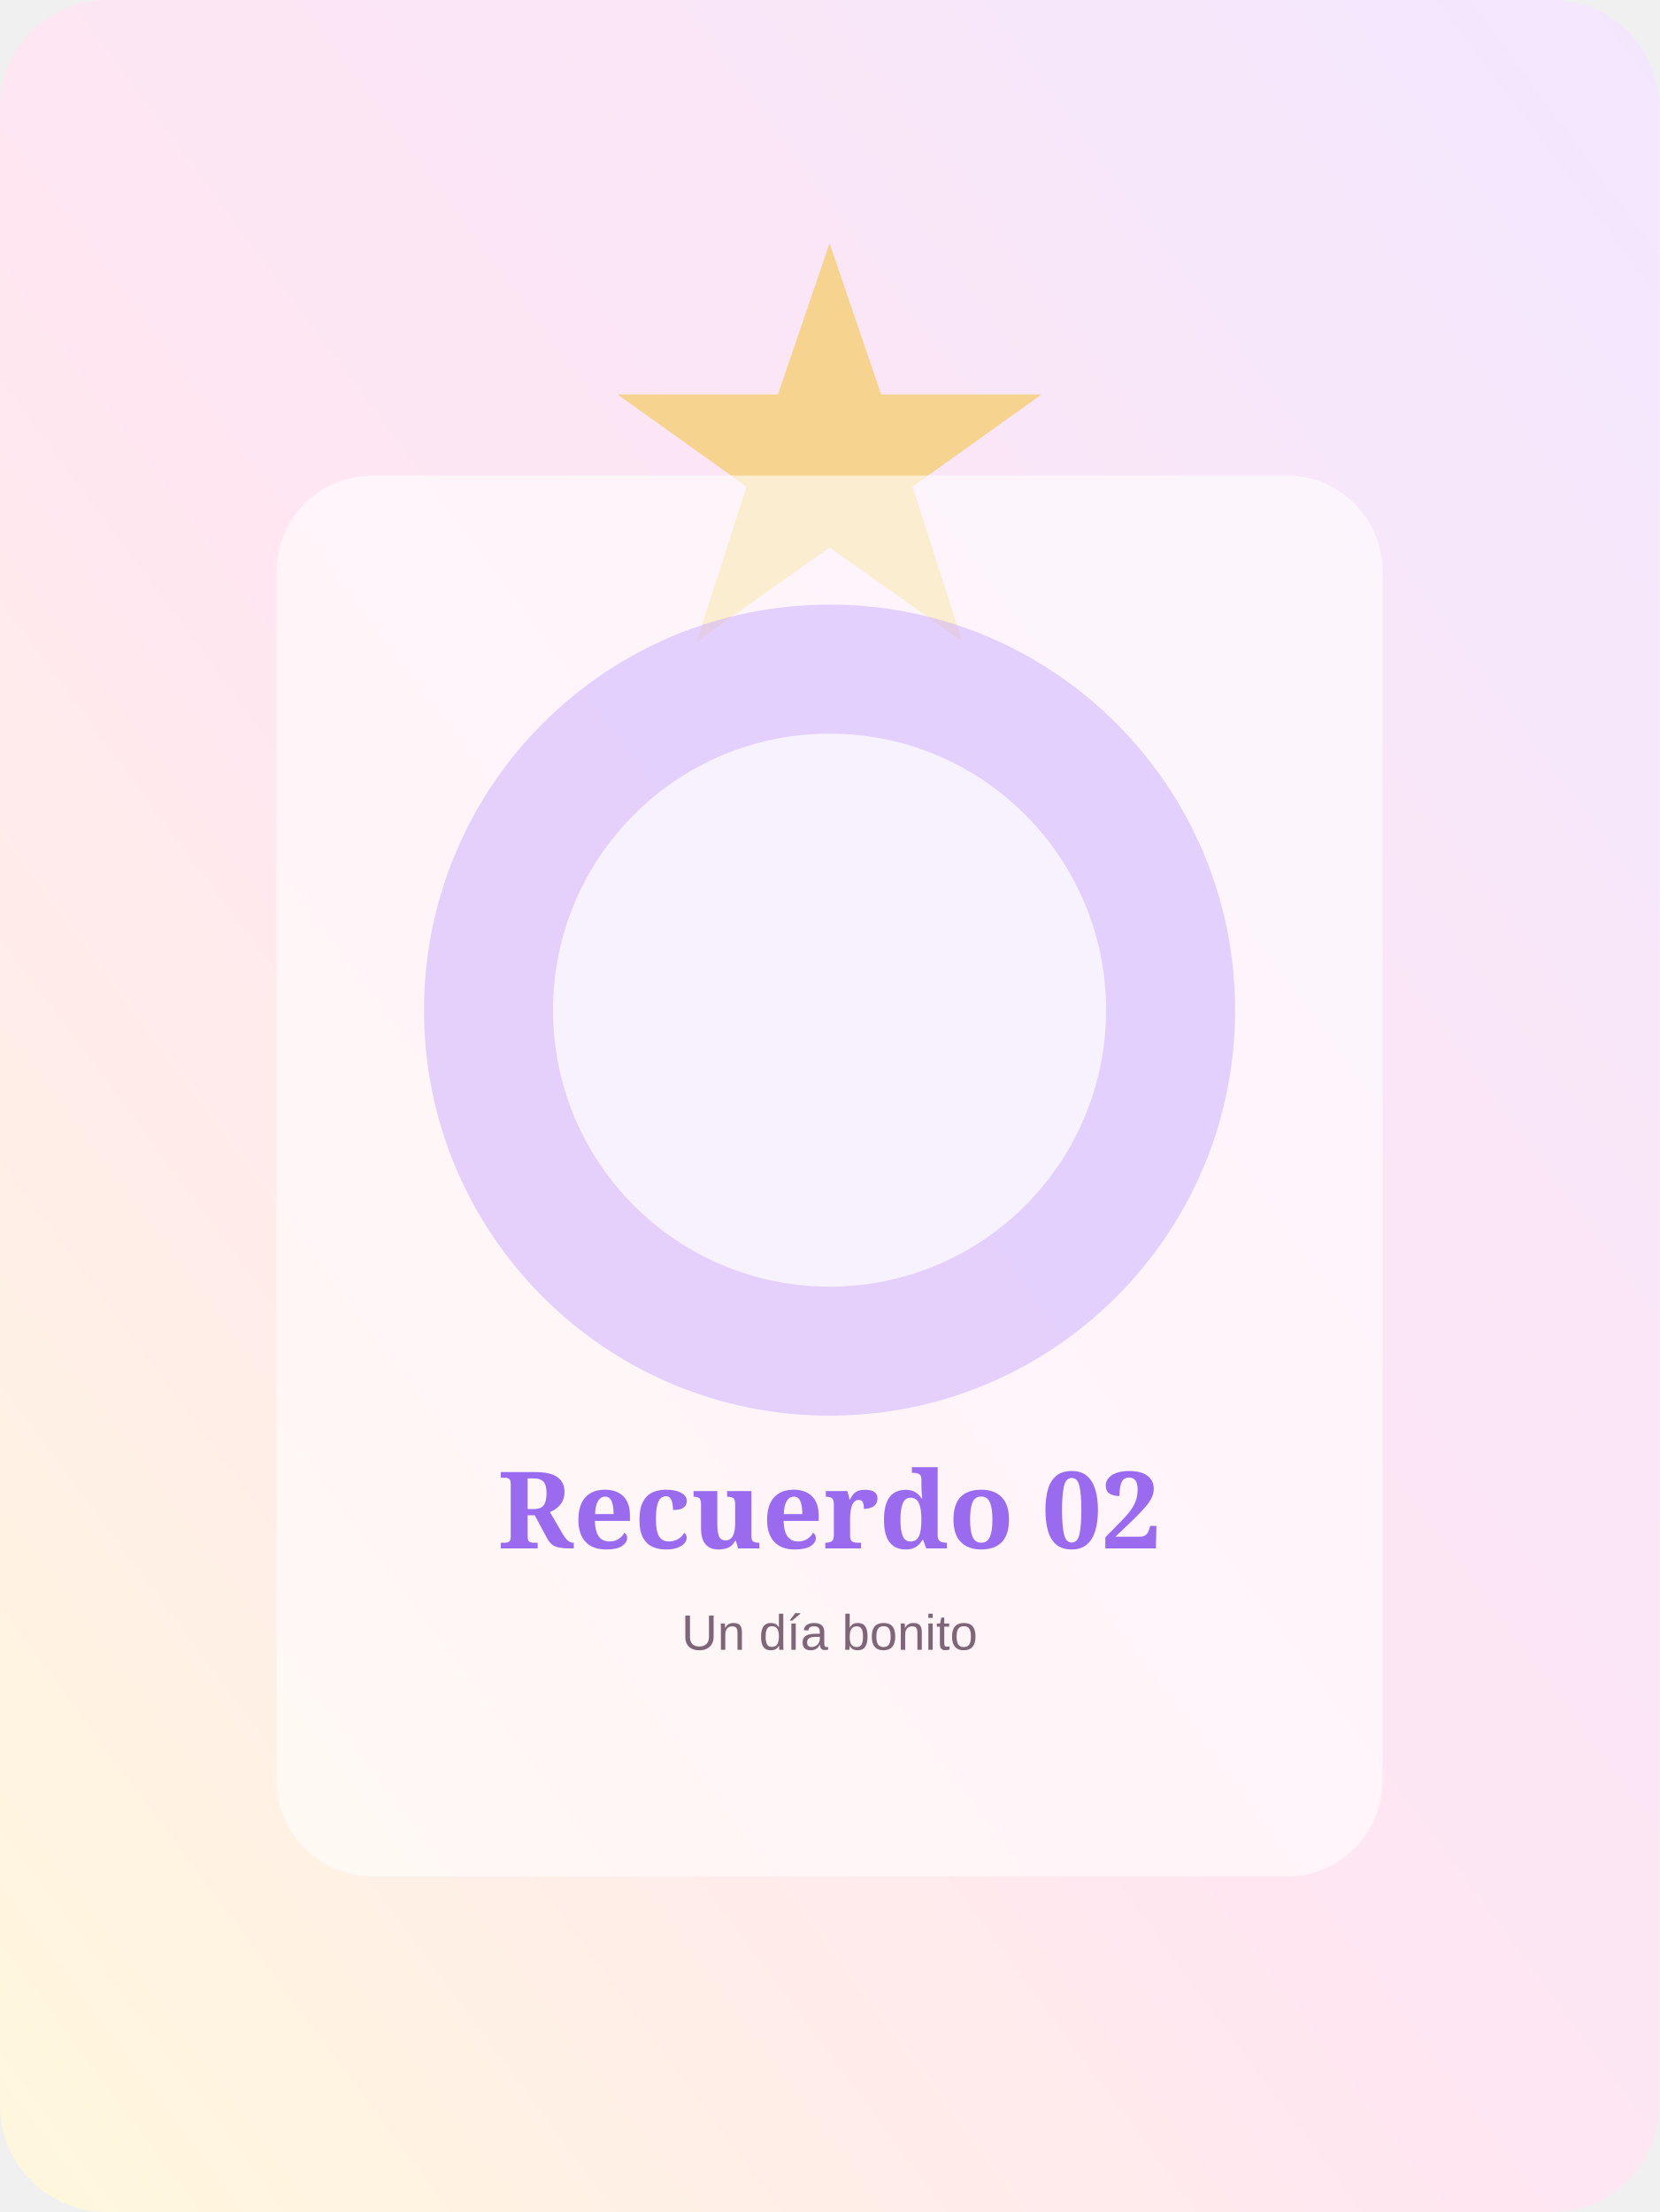
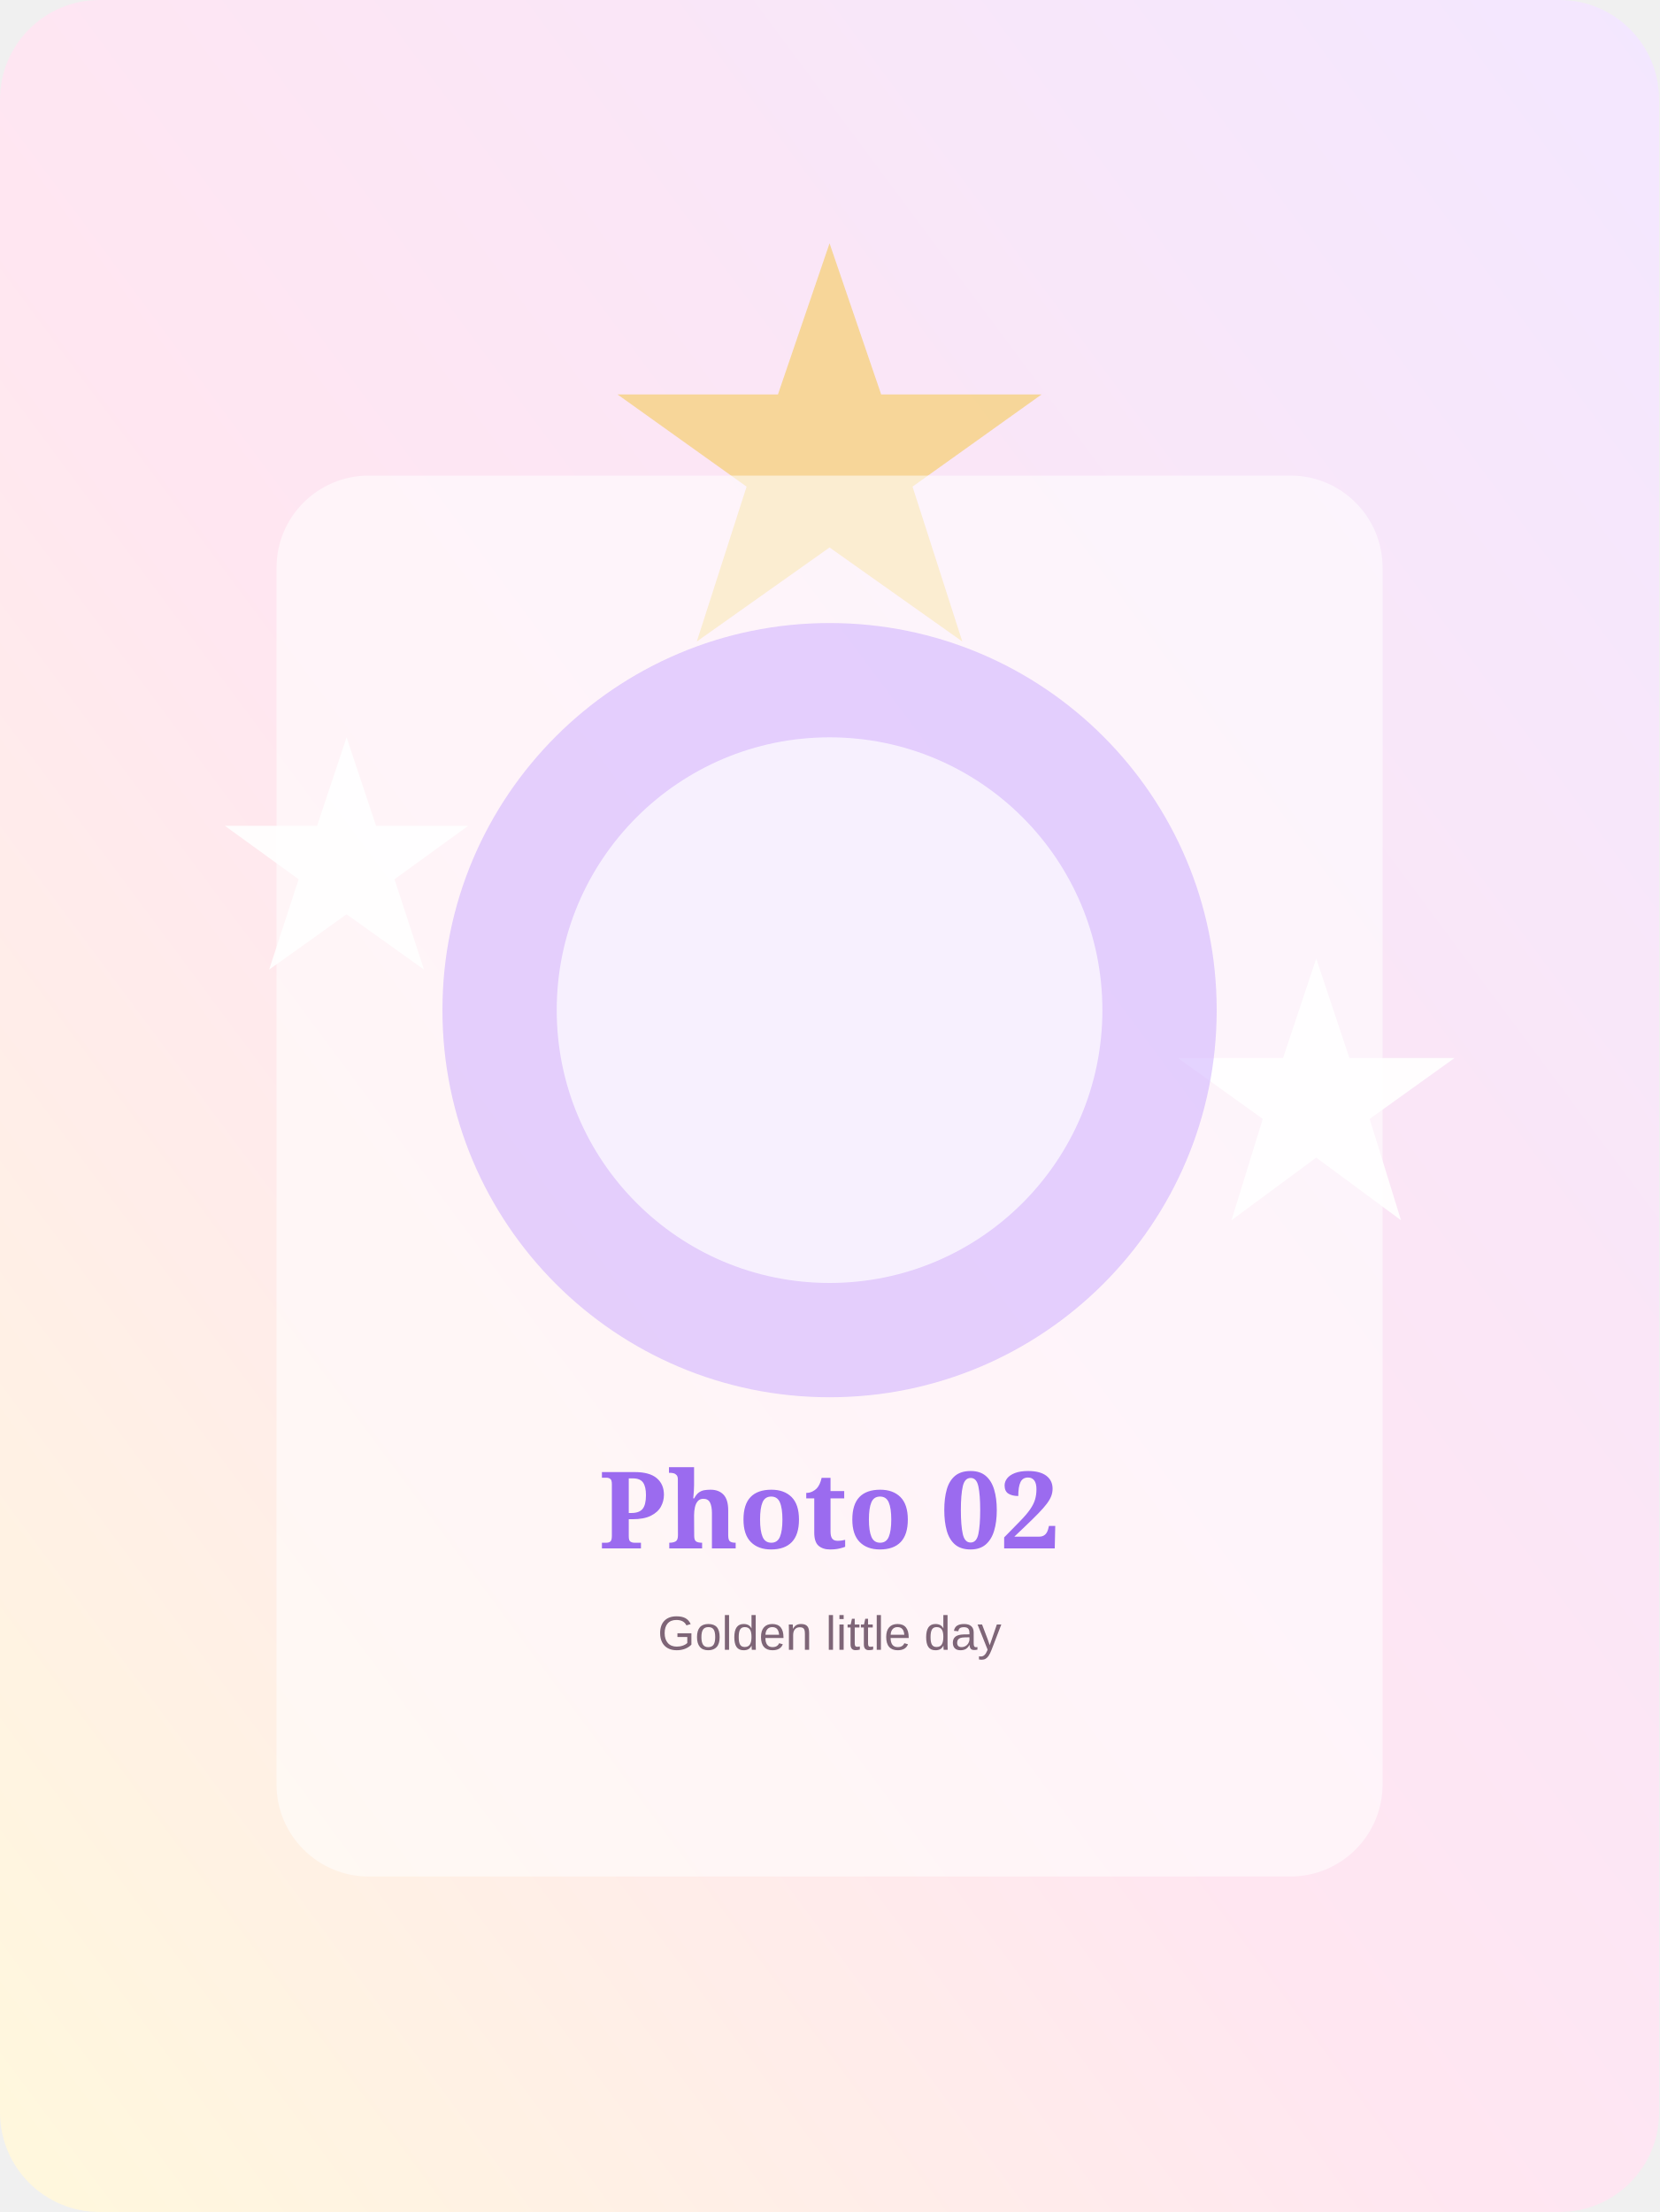
<svg xmlns="http://www.w3.org/2000/svg" viewBox="0 0 900 1200">
  <defs>
    <linearGradient id="g" x1="1" x2="0" y1="0" y2="1">
      <stop stop-color="#f3e7ff" />
      <stop offset=".55" stop-color="#ffe6f1" />
      <stop offset="1" stop-color="#fff8dc" />
    </linearGradient>
  </defs>
-   <rect width="900" height="1200" rx="58" fill="url(#g)" />
-   <path d="M450 132 L478 214 L565 214 L495 264 L522 348 L450 297 L378 348 L405 264 L335 214 L422 214 Z" fill="#f6d48f" />
-   <rect x="150" y="258" width="600" height="760" rx="52" fill="#fff" opacity=".58" />
-   <circle cx="450" cy="548" r="220" fill="#c9a7ff" opacity=".48" />
-   <circle cx="450" cy="548" r="150" fill="#fff" opacity=".72" />
-   <text x="450" y="840" text-anchor="middle" font-family="Georgia,serif" font-size="58" fill="#9b6bef" font-weight="700">Recuerdo 02</text>
-   <text x="450" y="895" text-anchor="middle" font-family="Arial,sans-serif" font-size="27" fill="#7e6577">Un día bonito</text>
+   <rect width="900" height="1200" rx="54" fill="url(#g)" />
+   <g opacity=".9">
+     <path d="M450 132 L478 214 L565 214 L495 264 L522 348 L450 297 L378 348 L405 264 L335 214 L422 214 Z" fill="#f6d48f" />
+     <path d="M188 400 L204 448 L254 448 L214 477 L230 526 L188 496 L146 526 L162 477 L122 448 L172 448 Z" fill="#fff" />
+     <path d="M714 520 L732 574 L789 574 L743 607 L760 662 L714 628 L668 662 L685 607 L639 574 L696 574 Z" fill="#fff" />
+   </g>
+   <rect x="150" y="258" width="600" height="760" rx="50" fill="#fff" opacity=".55" />
+   <circle cx="450" cy="548" r="210" fill="#c9a7ff" opacity=".5" />
+   <circle cx="450" cy="548" r="148" fill="#fff" opacity=".7" />
+   <text x="450" y="840" text-anchor="middle" font-family="Georgia,serif" font-size="58" fill="#9b6bef" font-weight="700">Photo 02</text>
+   <text x="450" y="895" text-anchor="middle" font-family="Arial,sans-serif" font-size="26" fill="#7e6577">Golden little day</text>
</svg>
